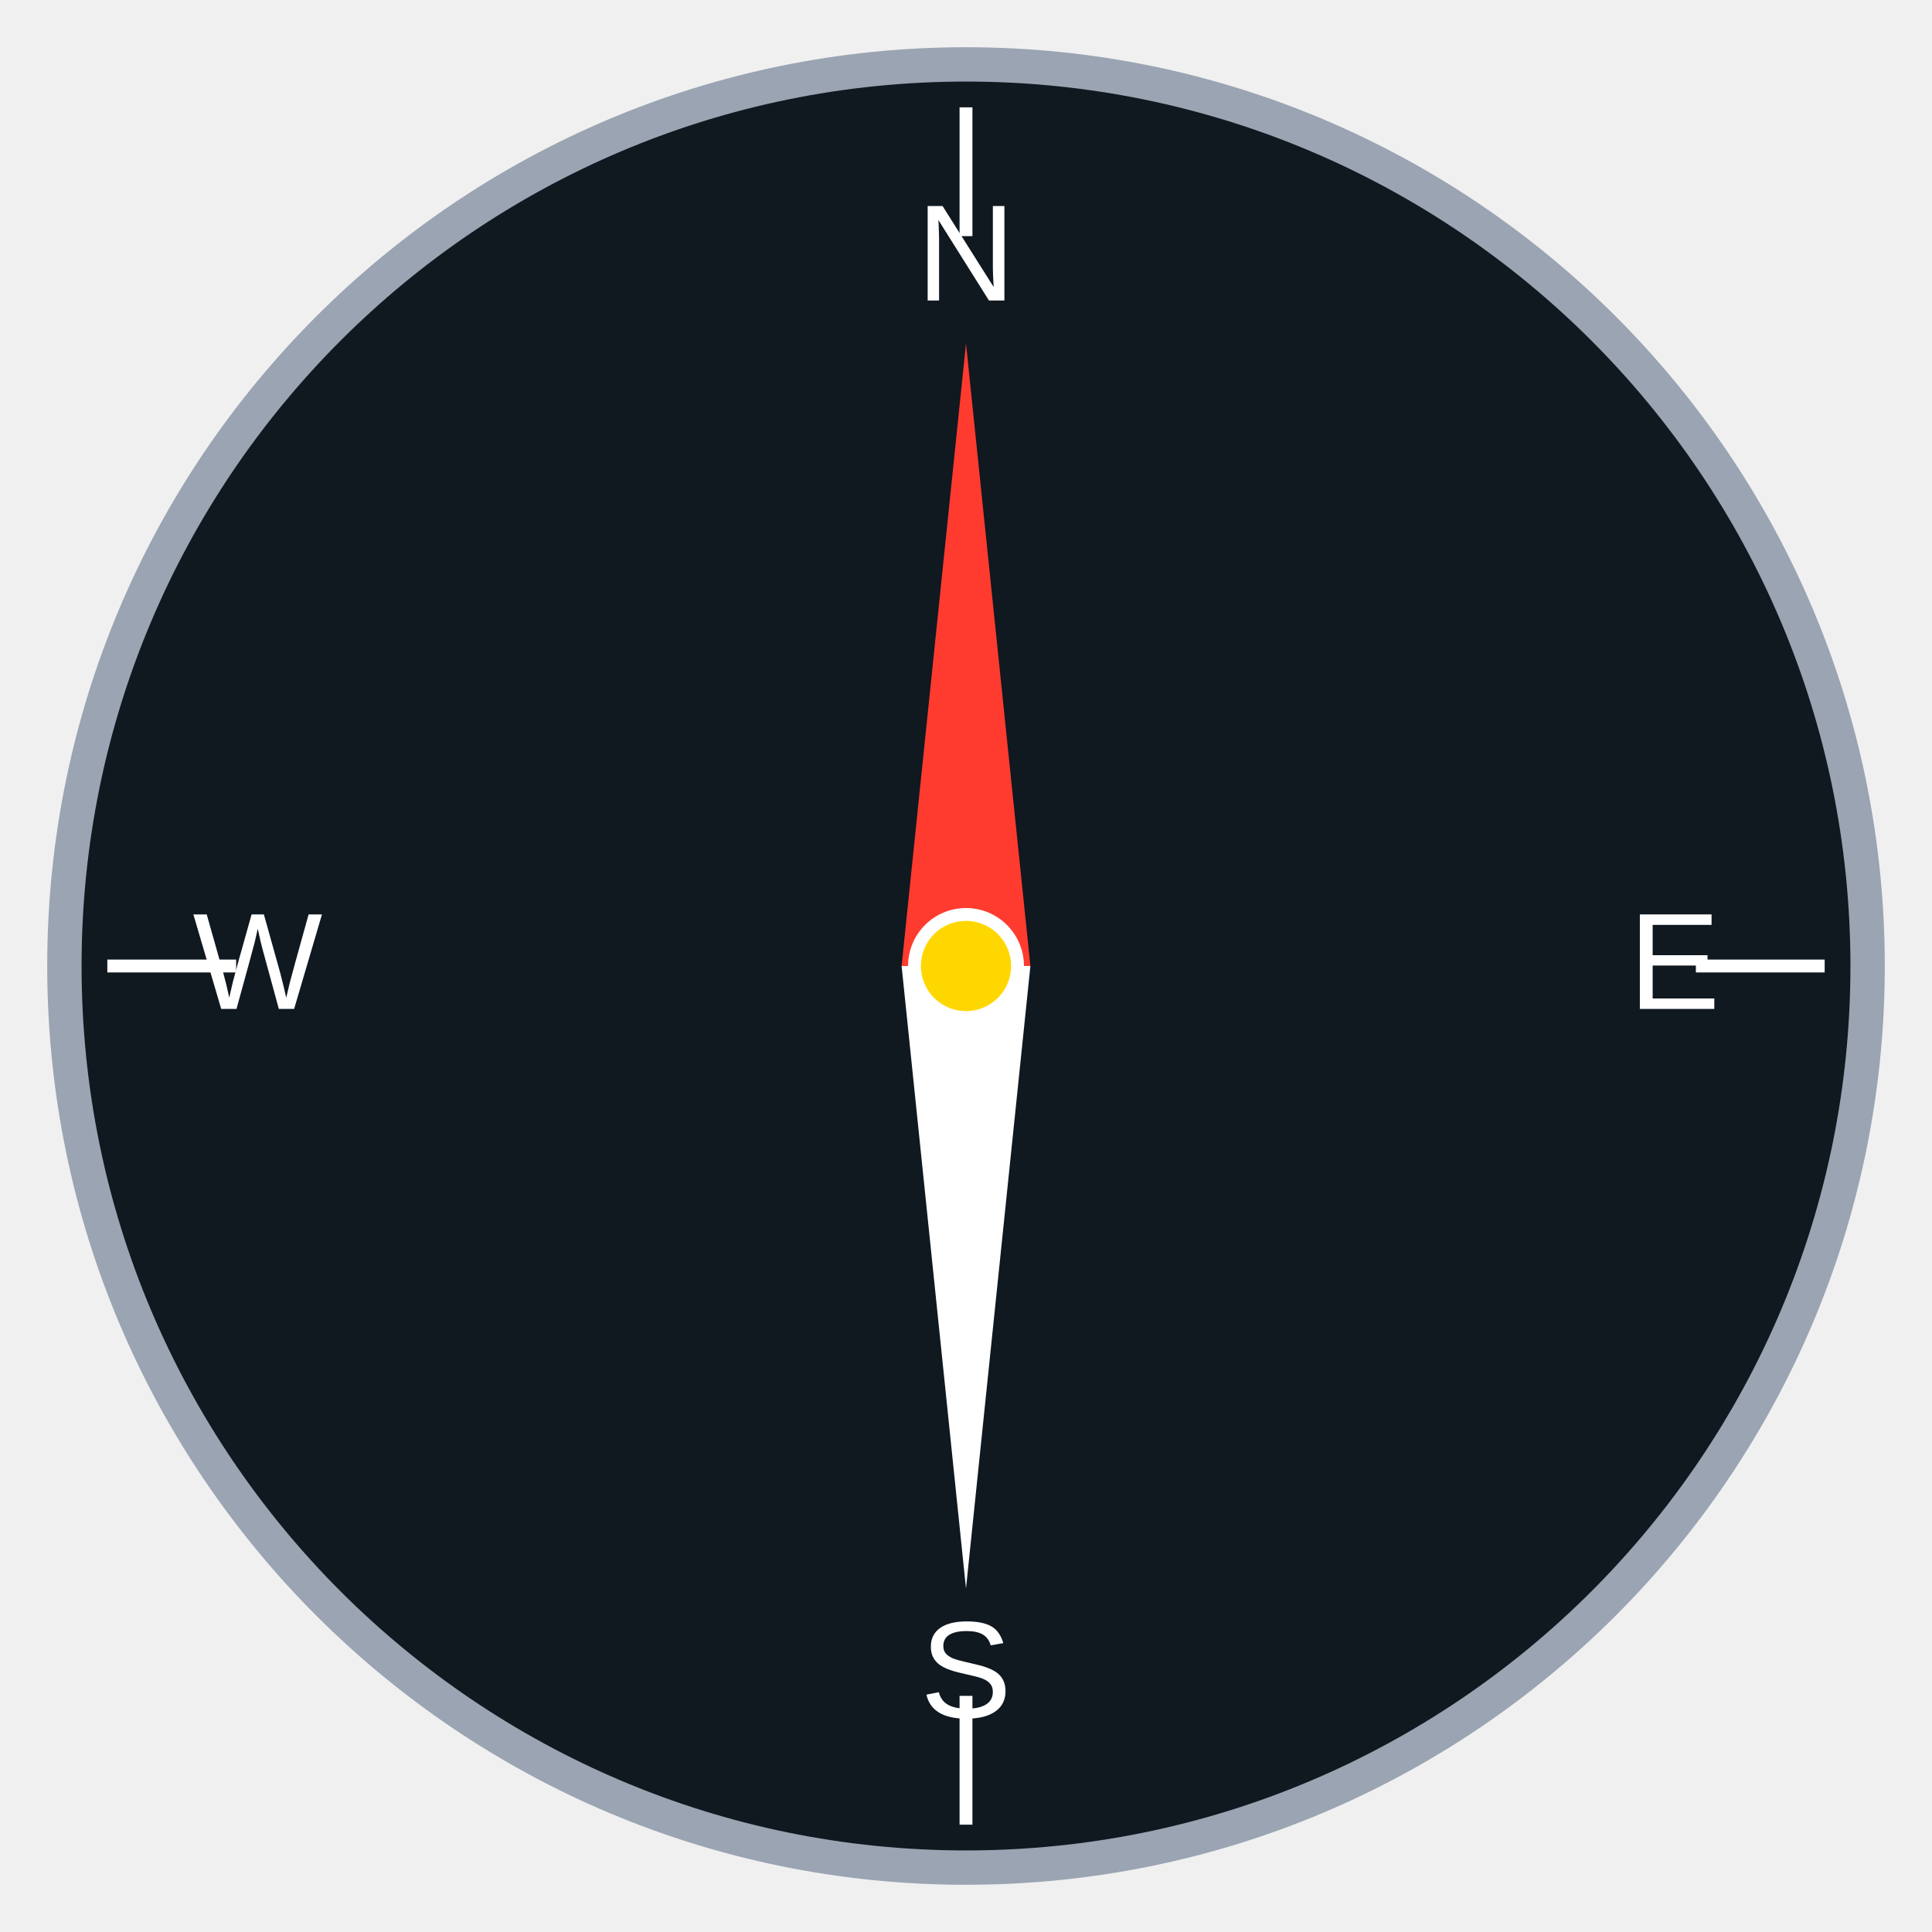
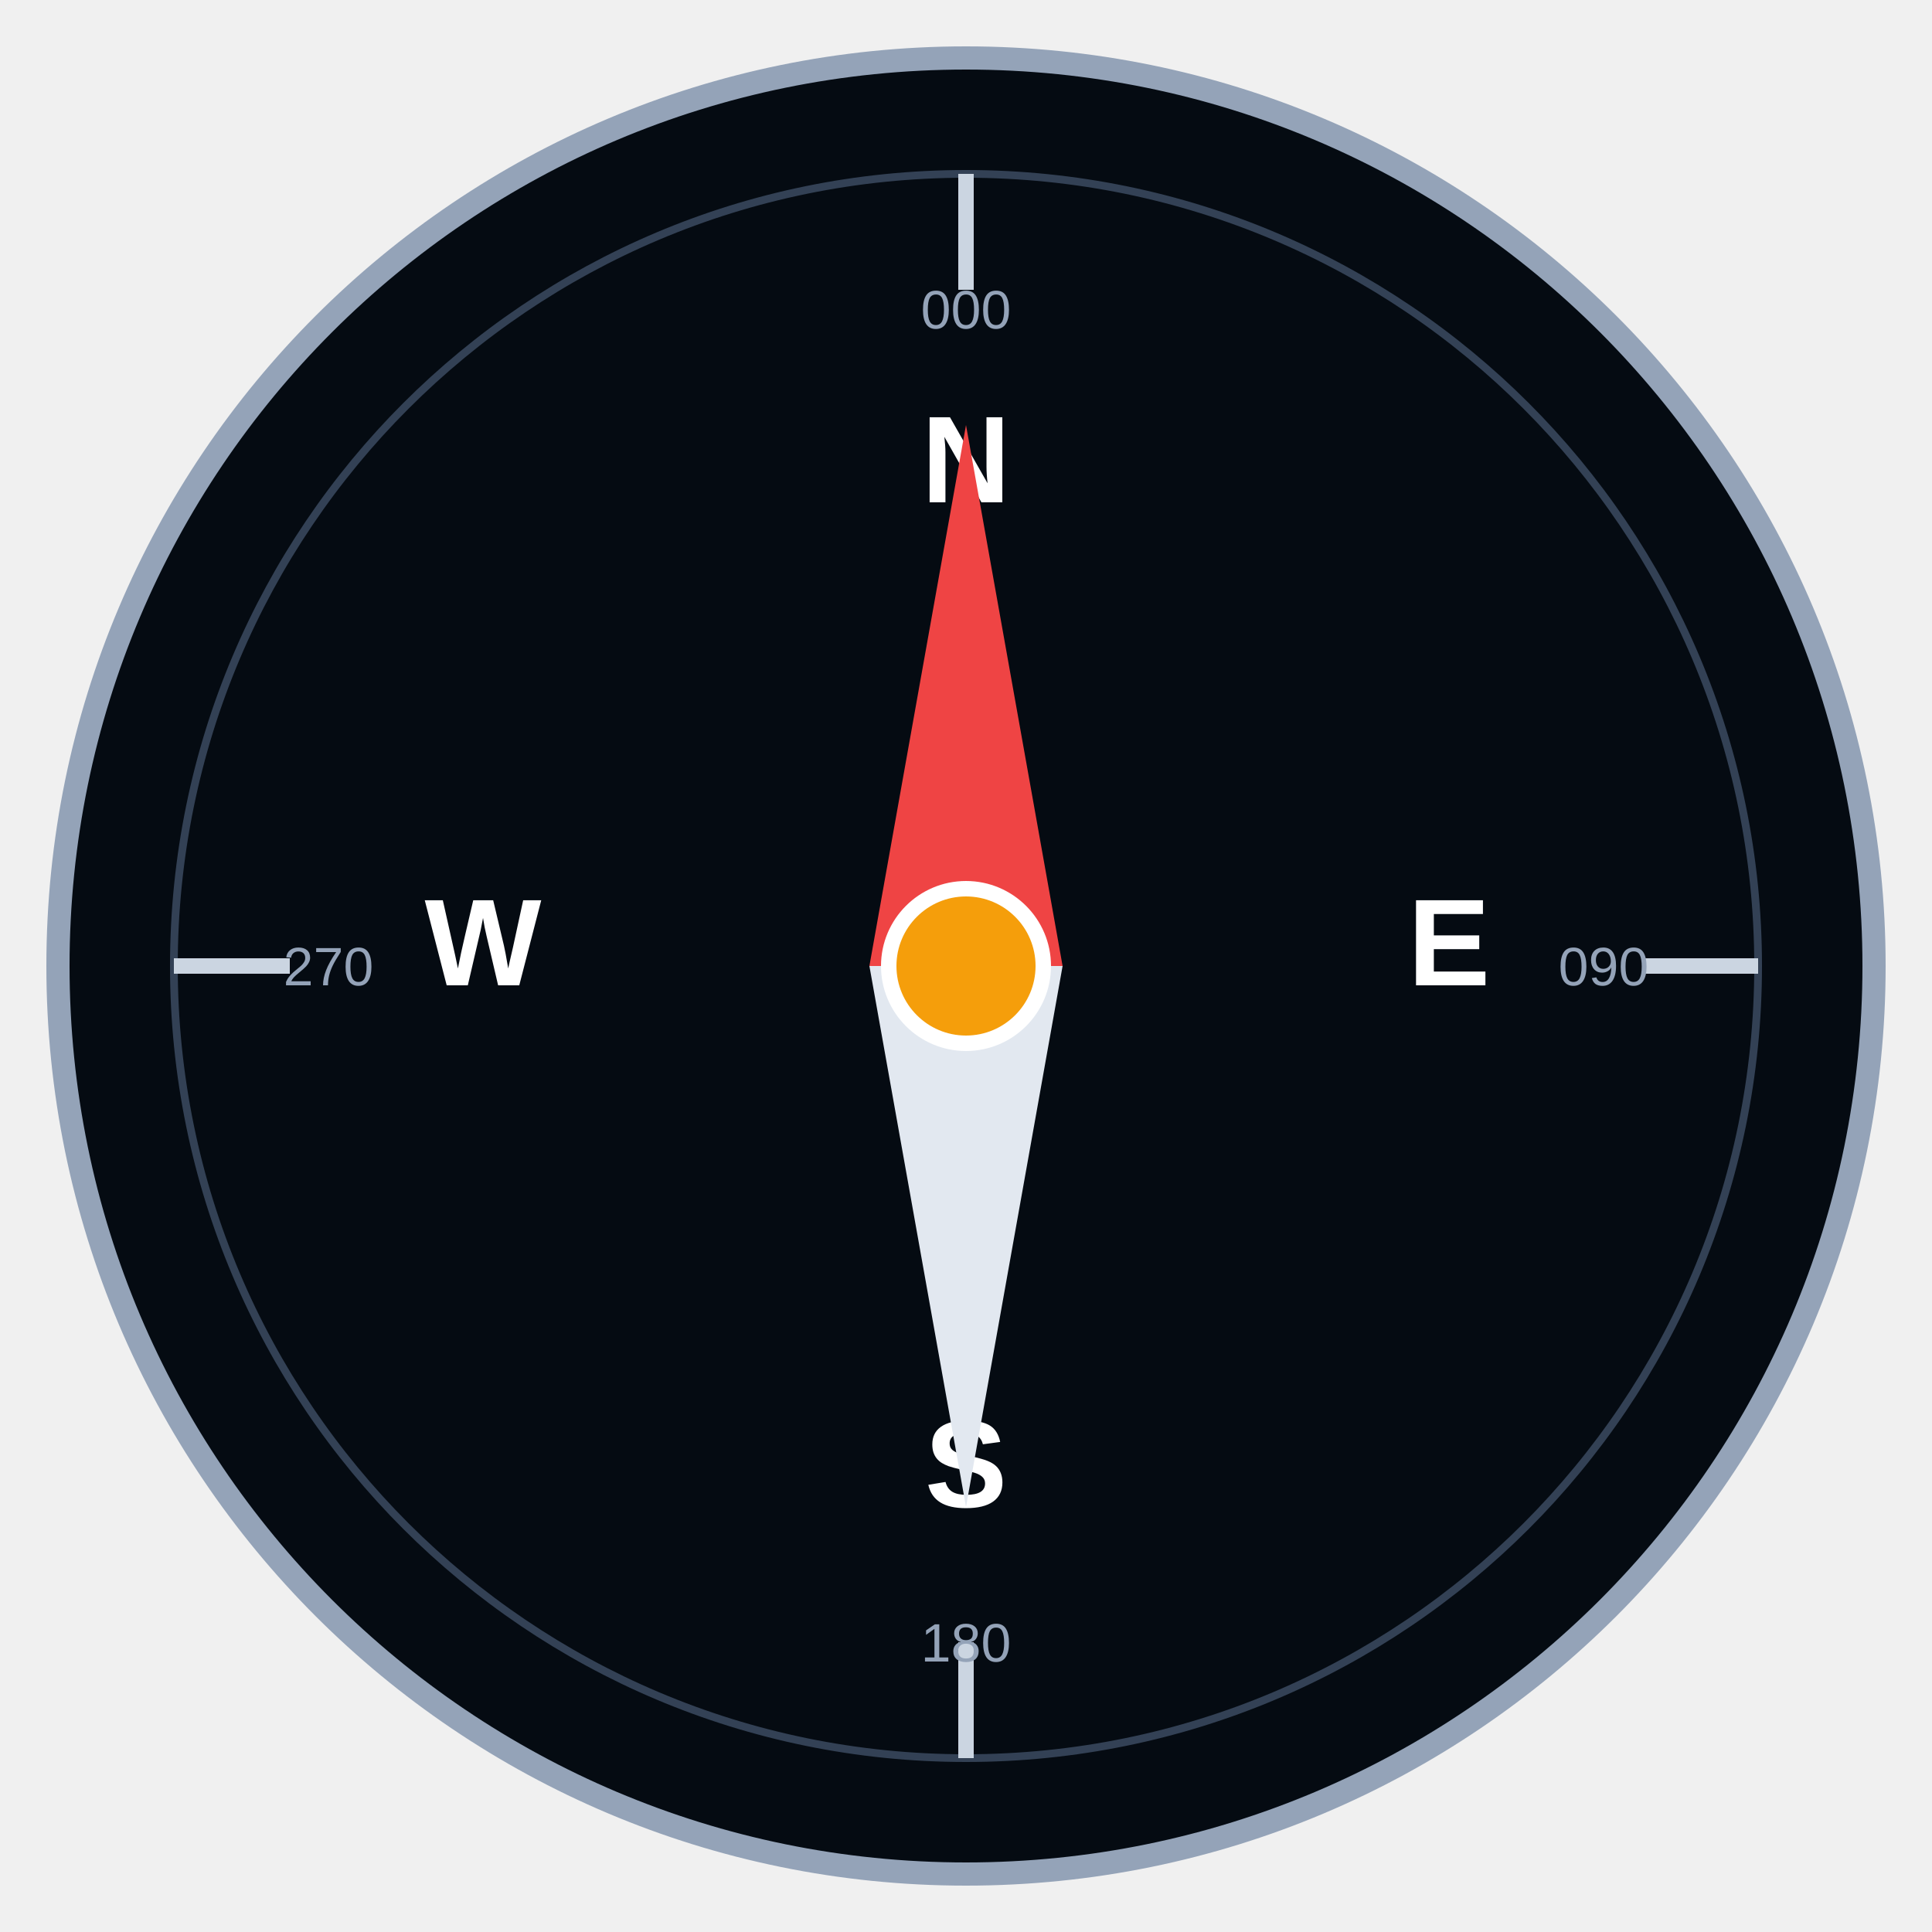
- <svg xmlns="http://www.w3.org/2000/svg" width="450" height="450" viewBox="0 0 450 450">
-   <circle cx="225" cy="225" r="210" fill="#101820" stroke="#9aa4b2" stroke-width="8" />
-   <g stroke="white" stroke-width="3">
-     <line x1="225" y1="25" x2="225" y2="55" />
-     <line x1="425" y1="225" x2="395" y2="225" />
-     <line x1="225" y1="425" x2="225" y2="395" />
-     <line x1="25" y1="225" x2="55" y2="225" />
+ <svg xmlns="http://www.w3.org/2000/svg" width="500" height="500" viewBox="0 0 500 500">
+   <circle cx="250" cy="250" r="235" fill="#050b12" stroke="#94a3b8" stroke-width="6" />
+   <circle cx="250" cy="250" r="205" fill="none" stroke="#334155" stroke-width="2" />
+   <g stroke="#cbd5e1">
+     <line x1="250" y1="45" x2="250" y2="75" stroke-width="4" />
+     <line x1="455" y1="250" x2="425" y2="250" stroke-width="4" />
+     <line x1="250" y1="455" x2="250" y2="425" stroke-width="4" />
+     <line x1="45" y1="250" x2="75" y2="250" stroke-width="4" />
  </g>
-   <g fill="white" font-size="32" font-family="Arial" text-anchor="middle">
-     <text x="225" y="70">N</text>
-     <text x="390" y="235">E</text>
-     <text x="225" y="400">S</text>
-     <text x="60" y="235">W</text>
+   <g fill="#94a3b8" font-size="14" font-family="Arial" text-anchor="middle">
+     <text x="250" y="85">000</text>
+     <text x="415" y="255">090</text>
+     <text x="250" y="430">180</text>
+     <text x="85" y="255">270</text>
  </g>
-   <g id="needle" transform="rotate(0 225 225)">
-     <polygon points="             225,80             210,225             240,225" fill="#ff3b30" />
-     <polygon points="             225,370             210,225             240,225" fill="white" />
-     <circle cx="225" cy="225" r="12" fill="#ffd700" stroke="white" stroke-width="3" />
+   <g fill="white" font-size="32" font-weight="bold" font-family="Arial" text-anchor="middle">
+     <text x="250" y="130">N</text>
+     <text x="375" y="255">E</text>
+     <text x="250" y="390">S</text>
+     <text x="125" y="255">W</text>
+   </g>
+   <g id="needle">
+     <polygon points=" 250,110 225,250 275,250" fill="#ef4444" />
+     <polygon points=" 250,390 225,250 275,250" fill="#e2e8f0" />
+     <circle cx="250" cy="250" r="20" fill="#f59e0b" stroke="white" stroke-width="4" />
  </g>
</svg>
